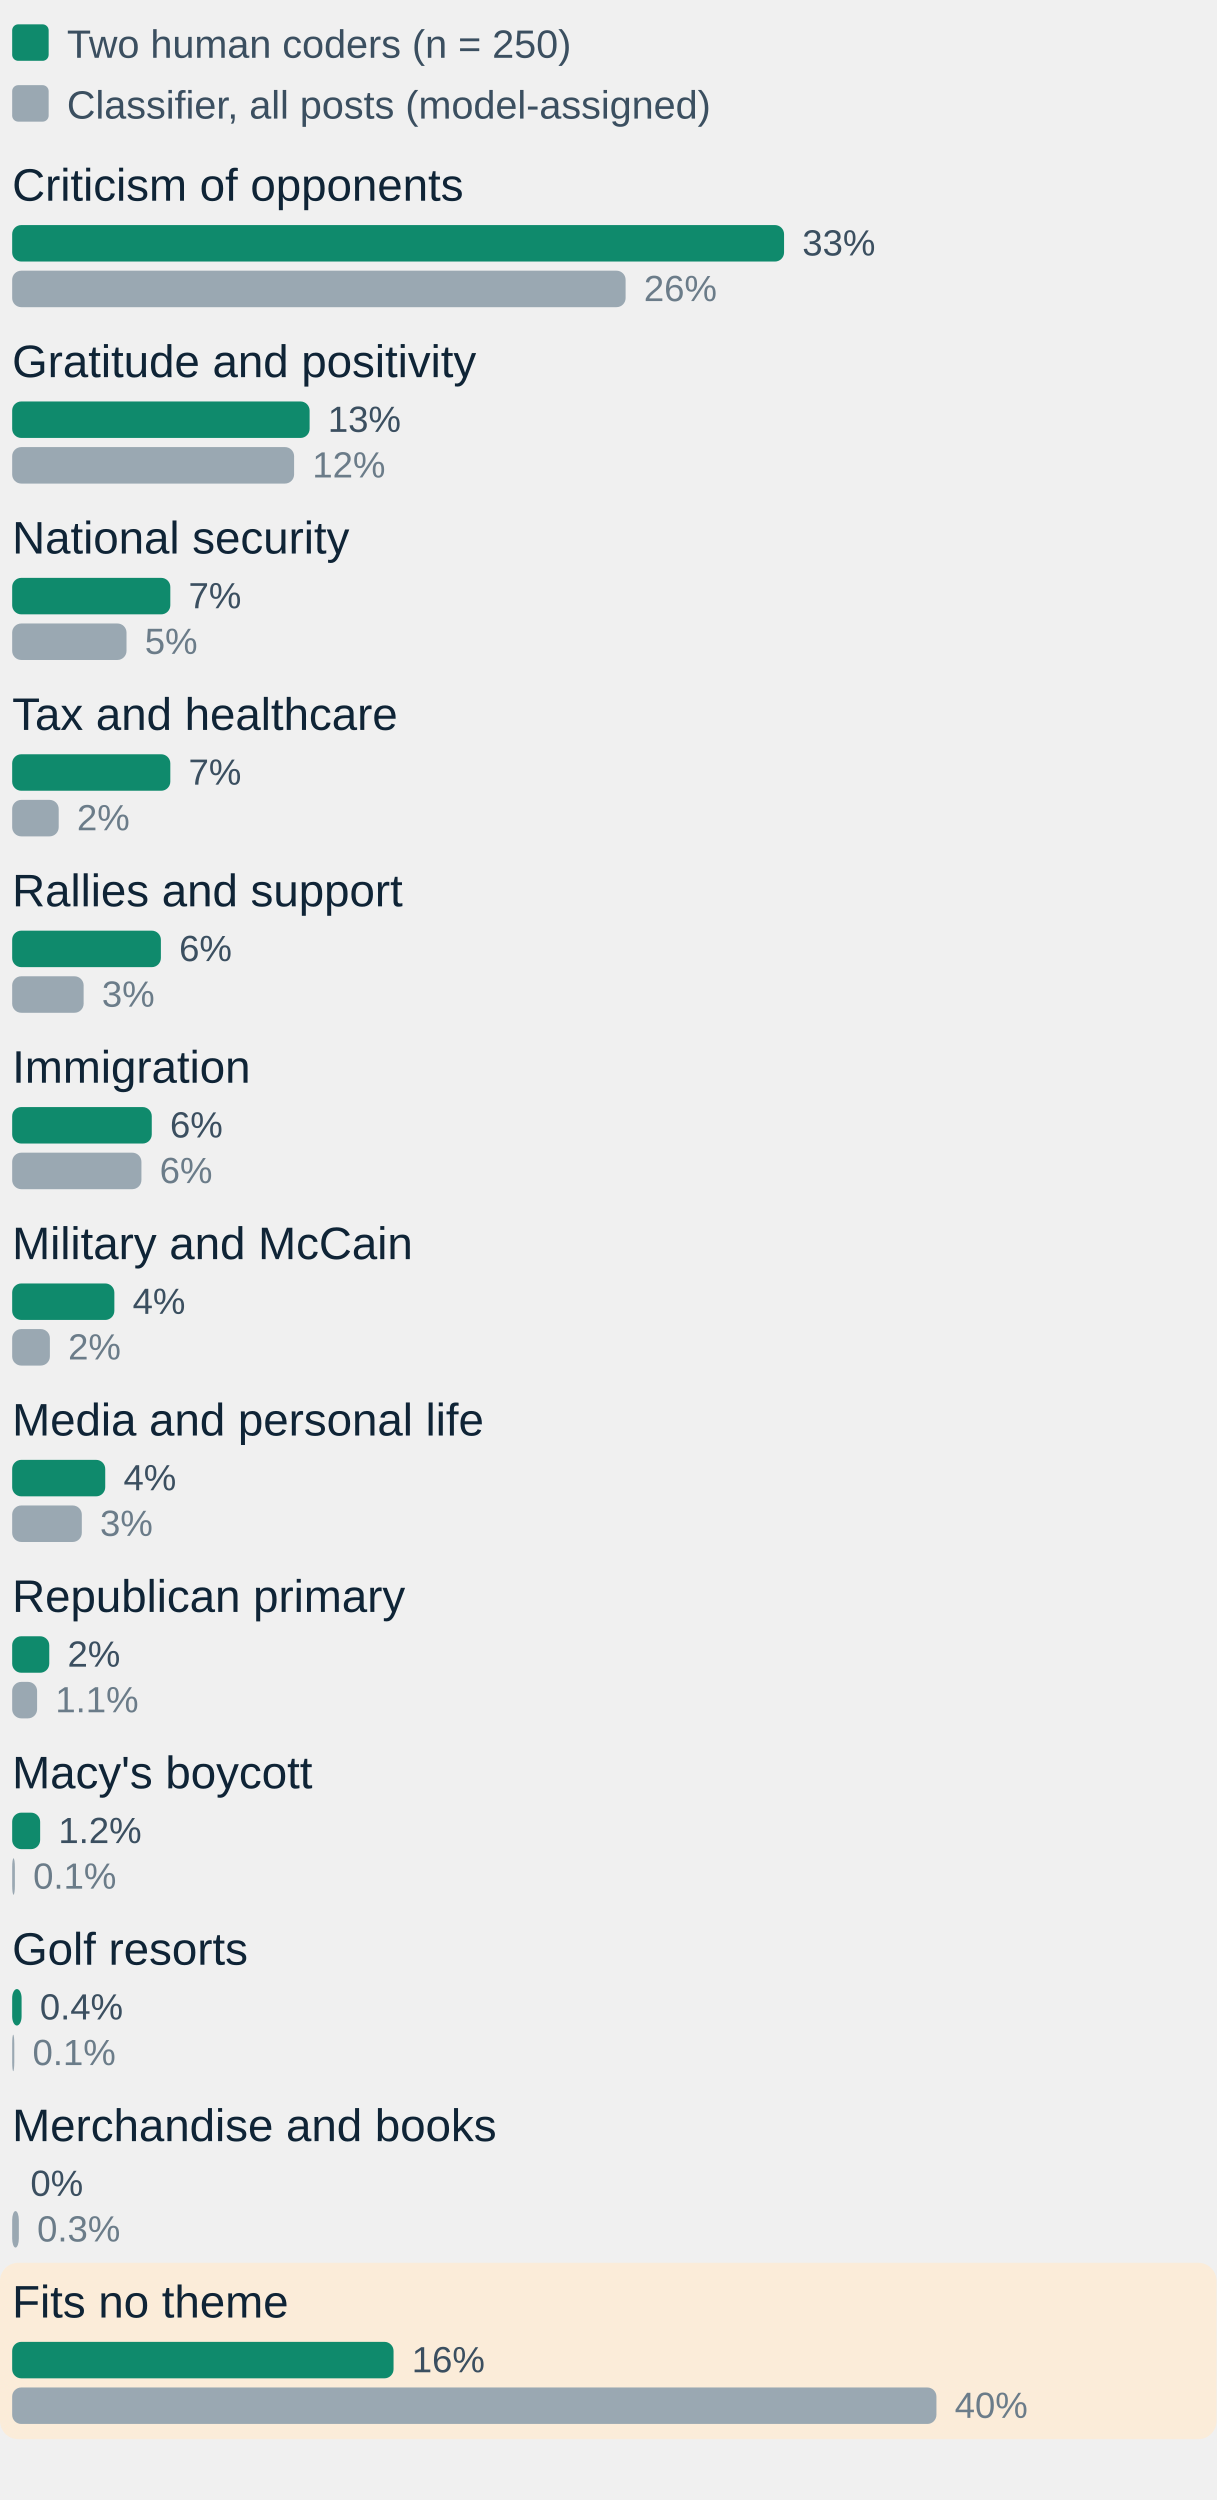
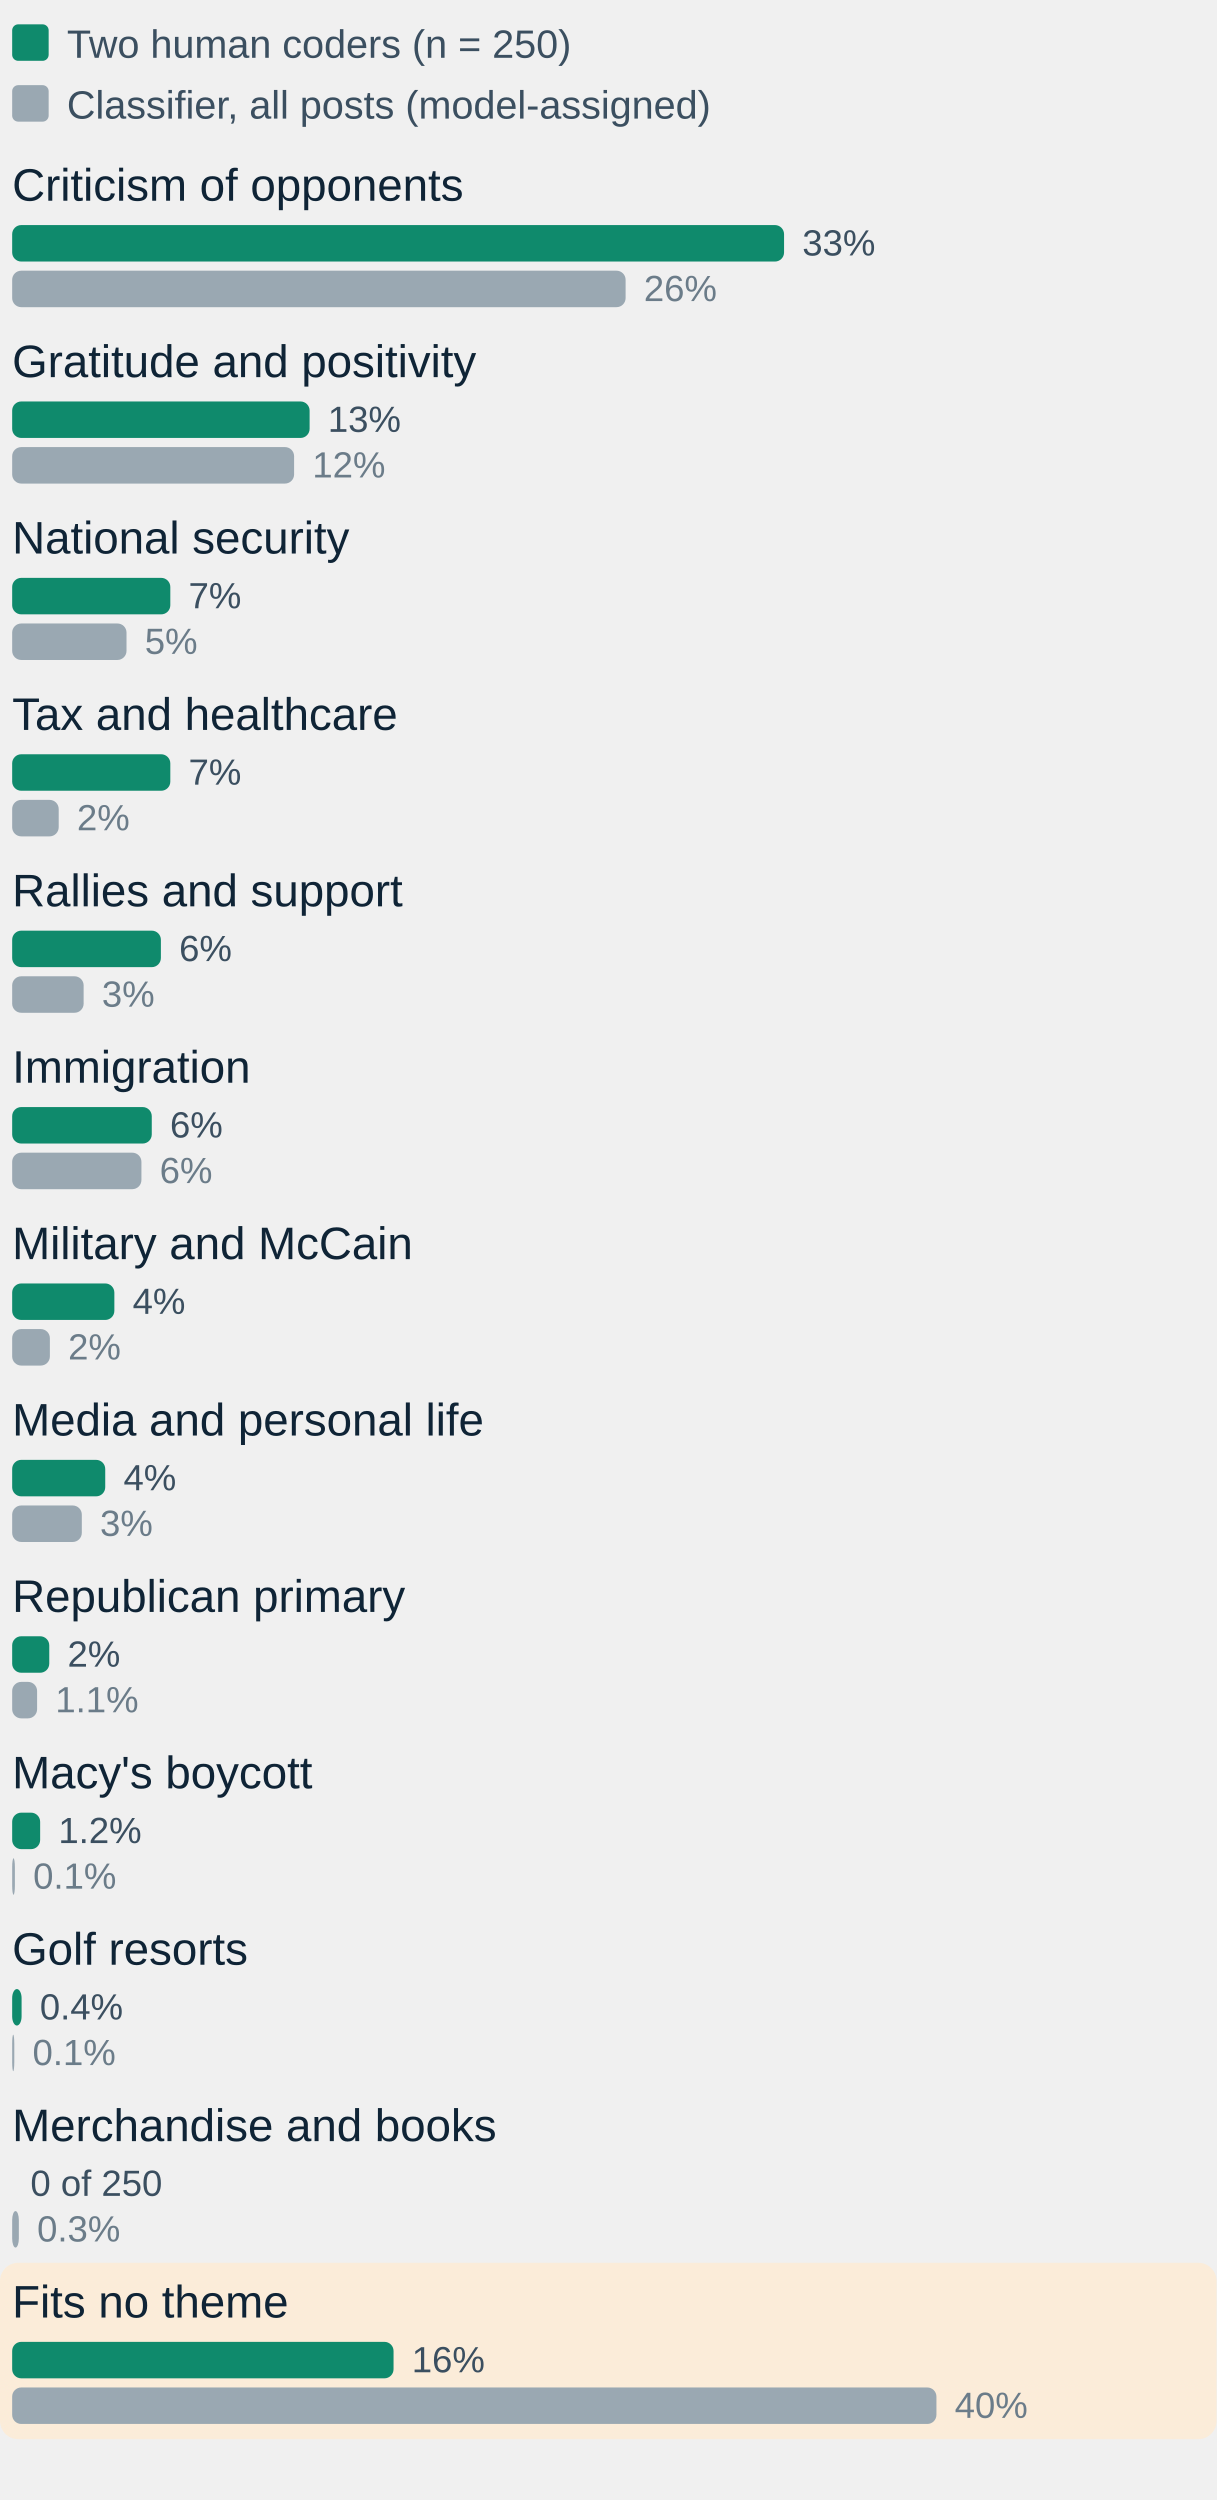
<svg xmlns="http://www.w3.org/2000/svg" viewBox="0 0 400 822" width="400" height="822" role="img" aria-labelledby="t d" font-family="'IBM Plex Sans', 'Helvetica Neue', Arial, sans-serif">
  <style>.f-ink{fill:#0f2436}.s-ink{stroke:#0f2436}.f-ink2{fill:#3b4f60}.s-ink2{stroke:#3b4f60}.f-muted{fill:#6b7c89}.s-muted{stroke:#6b7c89}.f-rule{fill:#e3e8ec}.s-rule{stroke:#e3e8ec}.f-accent{fill:#0f8a6c}.s-accent{stroke:#0f8a6c}.f-accentsoft{fill:#d5eee5}.s-accentsoft{stroke:#d5eee5}.f-grey{fill:#9aa8b2}.s-grey{stroke:#9aa8b2}.f-greysoft{fill:#e9edf0}.s-greysoft{stroke:#e9edf0}.f-amber{fill:#b45309}.s-amber{stroke:#b45309}.f-ambersoft{fill:#fbecd9}.s-ambersoft{stroke:#fbecd9}.f-bg{fill:#ffffff}.s-bg{stroke:#ffffff}@media (prefers-color-scheme: dark){.f-ink{fill:#ebf2f4}.s-ink{stroke:#ebf2f4}.f-ink2{fill:#c3d2da}.s-ink2{stroke:#c3d2da}.f-muted{fill:#93a7b2}.s-muted{stroke:#93a7b2}.f-rule{fill:#26363f}.s-rule{stroke:#26363f}.f-accent{fill:#5fd3ad}.s-accent{stroke:#5fd3ad}.f-accentsoft{fill:#173d33}.s-accentsoft{stroke:#173d33}.f-grey{fill:#6f828d}.s-grey{stroke:#6f828d}.f-greysoft{fill:#1d2b33}.s-greysoft{stroke:#1d2b33}.f-amber{fill:#f0a14a}.s-amber{stroke:#f0a14a}.f-ambersoft{fill:#3a2a14}.s-ambersoft{stroke:#3a2a14}.f-bg{fill:#0d171e}.s-bg{stroke:#0d171e}}text{font-family:'IBM Plex Sans', 'Helvetica Neue', Arial, sans-serif}</style>
  <rect x="4.0" y="8.0" width="12.0" height="12.0" rx="2" fill="#0f8a6c" class="f-accent" />
  <text x="22.0" y="19.0" font-size="13" font-weight="400" text-anchor="start" fill="#3b4f60" class="f-ink2">Two human coders (n = 250)</text>
  <rect x="4.0" y="28.0" width="12.0" height="12.0" rx="2" fill="#9aa8b2" class="f-grey" />
  <text x="22.0" y="39.0" font-size="13" font-weight="400" text-anchor="start" fill="#3b4f60" class="f-ink2">Classifier, all posts (model-assigned)</text>
  <text x="4.0" y="66.0" font-size="15" font-weight="400" text-anchor="start" fill="#0f2436" class="f-ink">Criticism of opponents</text>
  <rect x="4.0" y="74.0" width="253.8" height="12.0" rx="3" fill="#0f8a6c" class="f-accent" />
  <rect x="4.0" y="89.0" width="201.7" height="12.0" rx="3" fill="#9aa8b2" class="f-grey" />
  <text x="263.8" y="84.0" font-size="12" font-weight="400" text-anchor="start" fill="#3b4f60" class="f-ink2">33%</text>
  <text x="211.7" y="99.0" font-size="12" font-weight="400" text-anchor="start" fill="#6b7c89" class="f-muted">26%</text>
  <text x="4.0" y="124.0" font-size="15" font-weight="400" text-anchor="start" fill="#0f2436" class="f-ink">Gratitude and positivity</text>
  <rect x="4.0" y="132.0" width="97.8" height="12.0" rx="3" fill="#0f8a6c" class="f-accent" />
  <rect x="4.0" y="147.0" width="92.7" height="12.0" rx="3" fill="#9aa8b2" class="f-grey" />
  <text x="107.8" y="142.0" font-size="12" font-weight="400" text-anchor="start" fill="#3b4f60" class="f-ink2">13%</text>
  <text x="102.7" y="157.0" font-size="12" font-weight="400" text-anchor="start" fill="#6b7c89" class="f-muted">12%</text>
  <text x="4.0" y="182.0" font-size="15" font-weight="400" text-anchor="start" fill="#0f2436" class="f-ink">National security</text>
  <rect x="4.0" y="190.0" width="52.0" height="12.0" rx="3" fill="#0f8a6c" class="f-accent" />
  <rect x="4.0" y="205.0" width="37.6" height="12.0" rx="3" fill="#9aa8b2" class="f-grey" />
  <text x="62.0" y="200.0" font-size="12" font-weight="400" text-anchor="start" fill="#3b4f60" class="f-ink2">7%</text>
  <text x="47.6" y="215.0" font-size="12" font-weight="400" text-anchor="start" fill="#6b7c89" class="f-muted">5%</text>
  <text x="4.0" y="240.0" font-size="15" font-weight="400" text-anchor="start" fill="#0f2436" class="f-ink">Tax and healthcare</text>
  <rect x="4.0" y="248.0" width="52.0" height="12.0" rx="3" fill="#0f8a6c" class="f-accent" />
  <rect x="4.0" y="263.0" width="15.3" height="12.0" rx="3" fill="#9aa8b2" class="f-grey" />
  <text x="62.0" y="258.0" font-size="12" font-weight="400" text-anchor="start" fill="#3b4f60" class="f-ink2">7%</text>
  <text x="25.3" y="273.0" font-size="12" font-weight="400" text-anchor="start" fill="#6b7c89" class="f-muted">2%</text>
  <text x="4.0" y="298.0" font-size="15" font-weight="400" text-anchor="start" fill="#0f2436" class="f-ink">Rallies and support</text>
  <rect x="4.0" y="306.0" width="48.9" height="12.0" rx="3" fill="#0f8a6c" class="f-accent" />
  <rect x="4.0" y="321.0" width="23.5" height="12.0" rx="3" fill="#9aa8b2" class="f-grey" />
  <text x="58.9" y="316.0" font-size="12" font-weight="400" text-anchor="start" fill="#3b4f60" class="f-ink2">6%</text>
  <text x="33.5" y="331.0" font-size="12" font-weight="400" text-anchor="start" fill="#6b7c89" class="f-muted">3%</text>
  <text x="4.0" y="356.0" font-size="15" font-weight="400" text-anchor="start" fill="#0f2436" class="f-ink">Immigration</text>
  <rect x="4.0" y="364.0" width="45.9" height="12.0" rx="3" fill="#0f8a6c" class="f-accent" />
  <rect x="4.0" y="379.0" width="42.5" height="12.0" rx="3" fill="#9aa8b2" class="f-grey" />
  <text x="55.9" y="374.0" font-size="12" font-weight="400" text-anchor="start" fill="#3b4f60" class="f-ink2">6%</text>
  <text x="52.5" y="389.0" font-size="12" font-weight="400" text-anchor="start" fill="#6b7c89" class="f-muted">6%</text>
  <text x="4.0" y="414.0" font-size="15" font-weight="400" text-anchor="start" fill="#0f2436" class="f-ink">Military and McCain</text>
  <rect x="4.0" y="422.0" width="33.6" height="12.0" rx="3" fill="#0f8a6c" class="f-accent" />
  <rect x="4.0" y="437.0" width="12.4" height="12.0" rx="3" fill="#9aa8b2" class="f-grey" />
  <text x="43.6" y="432.0" font-size="12" font-weight="400" text-anchor="start" fill="#3b4f60" class="f-ink2">4%</text>
  <text x="22.4" y="447.0" font-size="12" font-weight="400" text-anchor="start" fill="#6b7c89" class="f-muted">2%</text>
  <text x="4.0" y="472.0" font-size="15" font-weight="400" text-anchor="start" fill="#0f2436" class="f-ink">Media and personal life</text>
  <rect x="4.0" y="480.0" width="30.6" height="12.0" rx="3" fill="#0f8a6c" class="f-accent" />
  <rect x="4.0" y="495.0" width="22.9" height="12.0" rx="3" fill="#9aa8b2" class="f-grey" />
  <text x="40.6" y="490.0" font-size="12" font-weight="400" text-anchor="start" fill="#3b4f60" class="f-ink2">4%</text>
  <text x="32.9" y="505.0" font-size="12" font-weight="400" text-anchor="start" fill="#6b7c89" class="f-muted">3%</text>
  <text x="4.0" y="530.0" font-size="15" font-weight="400" text-anchor="start" fill="#0f2436" class="f-ink">Republican primary</text>
  <rect x="4.0" y="538.0" width="12.2" height="12.0" rx="3" fill="#0f8a6c" class="f-accent" />
  <rect x="4.0" y="553.0" width="8.2" height="12.0" rx="3" fill="#9aa8b2" class="f-grey" />
  <text x="22.2" y="548.0" font-size="12" font-weight="400" text-anchor="start" fill="#3b4f60" class="f-ink2">2%</text>
  <text x="18.2" y="563.0" font-size="12" font-weight="400" text-anchor="start" fill="#6b7c89" class="f-muted">1.1%</text>
  <text x="4.0" y="588.0" font-size="15" font-weight="400" text-anchor="start" fill="#0f2436" class="f-ink">Macy's boycott</text>
  <rect x="4.0" y="596.0" width="9.2" height="12.0" rx="3" fill="#0f8a6c" class="f-accent" />
  <rect x="4.0" y="611.0" width="0.9" height="12.0" rx="3" fill="#9aa8b2" class="f-grey" />
  <text x="19.2" y="606.0" font-size="12" font-weight="400" text-anchor="start" fill="#3b4f60" class="f-ink2">1.2%</text>
  <text x="10.9" y="621.0" font-size="12" font-weight="400" text-anchor="start" fill="#6b7c89" class="f-muted">0.1%</text>
  <text x="4.0" y="646.0" font-size="15" font-weight="400" text-anchor="start" fill="#0f2436" class="f-ink">Golf resorts</text>
  <rect x="4.0" y="654.0" width="3.1" height="12.0" rx="3" fill="#0f8a6c" class="f-accent" />
  <rect x="4.0" y="669.0" width="0.7" height="12.0" rx="3" fill="#9aa8b2" class="f-grey" />
  <text x="13.1" y="664.0" font-size="12" font-weight="400" text-anchor="start" fill="#3b4f60" class="f-ink2">0.4%</text>
  <text x="10.7" y="679.0" font-size="12" font-weight="400" text-anchor="start" fill="#6b7c89" class="f-muted">0.1%</text>
  <text x="4.0" y="704.0" font-size="15" font-weight="400" text-anchor="start" fill="#0f2436" class="f-ink">Merchandise and books</text>
  <rect x="4.0" y="712.0" width="0.0" height="12.0" rx="3" fill="#0f8a6c" class="f-accent" />
  <rect x="4.0" y="727.0" width="2.2" height="12.0" rx="3" fill="#9aa8b2" class="f-grey" />
-   <text x="10.0" y="722.0" font-size="12" font-weight="400" text-anchor="start" fill="#3b4f60" class="f-ink2">0%</text>
+   <text x="10.0" y="722.0" font-size="12" font-weight="400" text-anchor="start" fill="#3b4f60" class="f-ink2">0 of 250</text>
  <text x="12.2" y="737.0" font-size="12" font-weight="400" text-anchor="start" fill="#6b7c89" class="f-muted">0.3%</text>
  <rect x="0.0" y="744.0" width="400.0" height="58.0" rx="6" fill="#fbecd9" class="f-ambersoft" />
  <text x="4.0" y="762.0" font-size="15" font-weight="400" text-anchor="start" fill="#0f2436" class="f-ink">Fits no theme</text>
  <rect x="4.0" y="770.0" width="125.4" height="12.0" rx="3" fill="#0f8a6c" class="f-accent" />
  <rect x="4.0" y="785.0" width="303.9" height="12.0" rx="3" fill="#9aa8b2" class="f-grey" />
  <text x="135.4" y="780.0" font-size="12" font-weight="400" text-anchor="start" fill="#3b4f60" class="f-ink2">16%</text>
  <text x="313.9" y="795.0" font-size="12" font-weight="400" text-anchor="start" fill="#6b7c89" class="f-muted">40%</text>
</svg>
